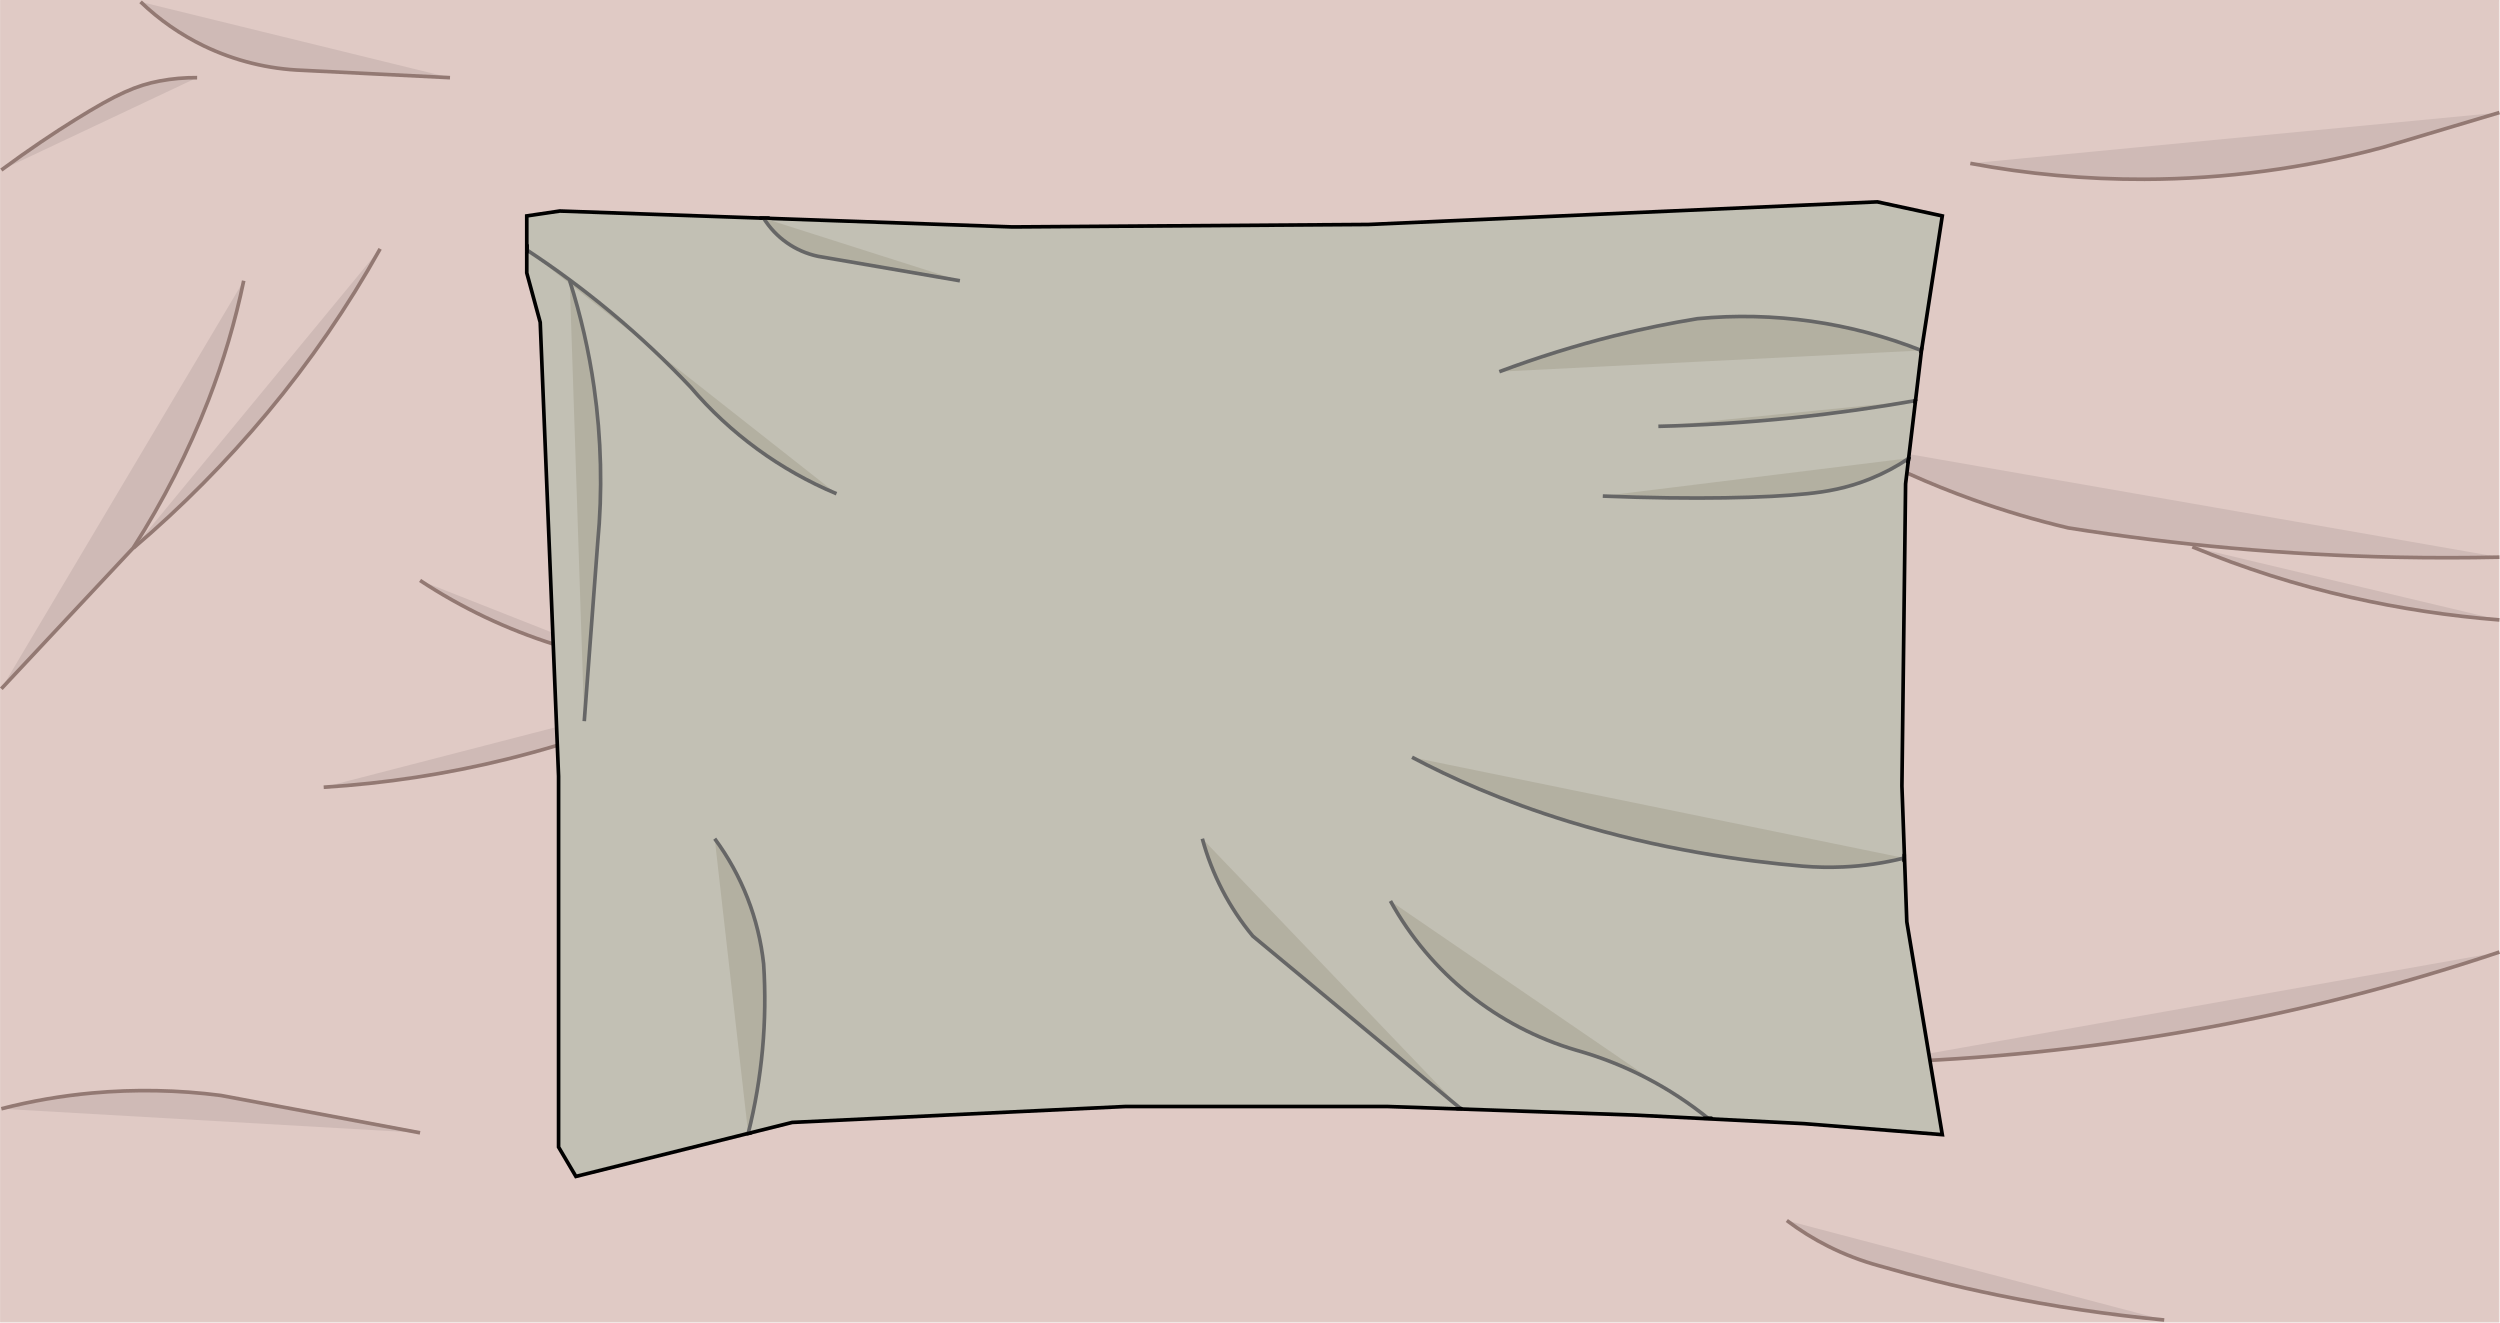
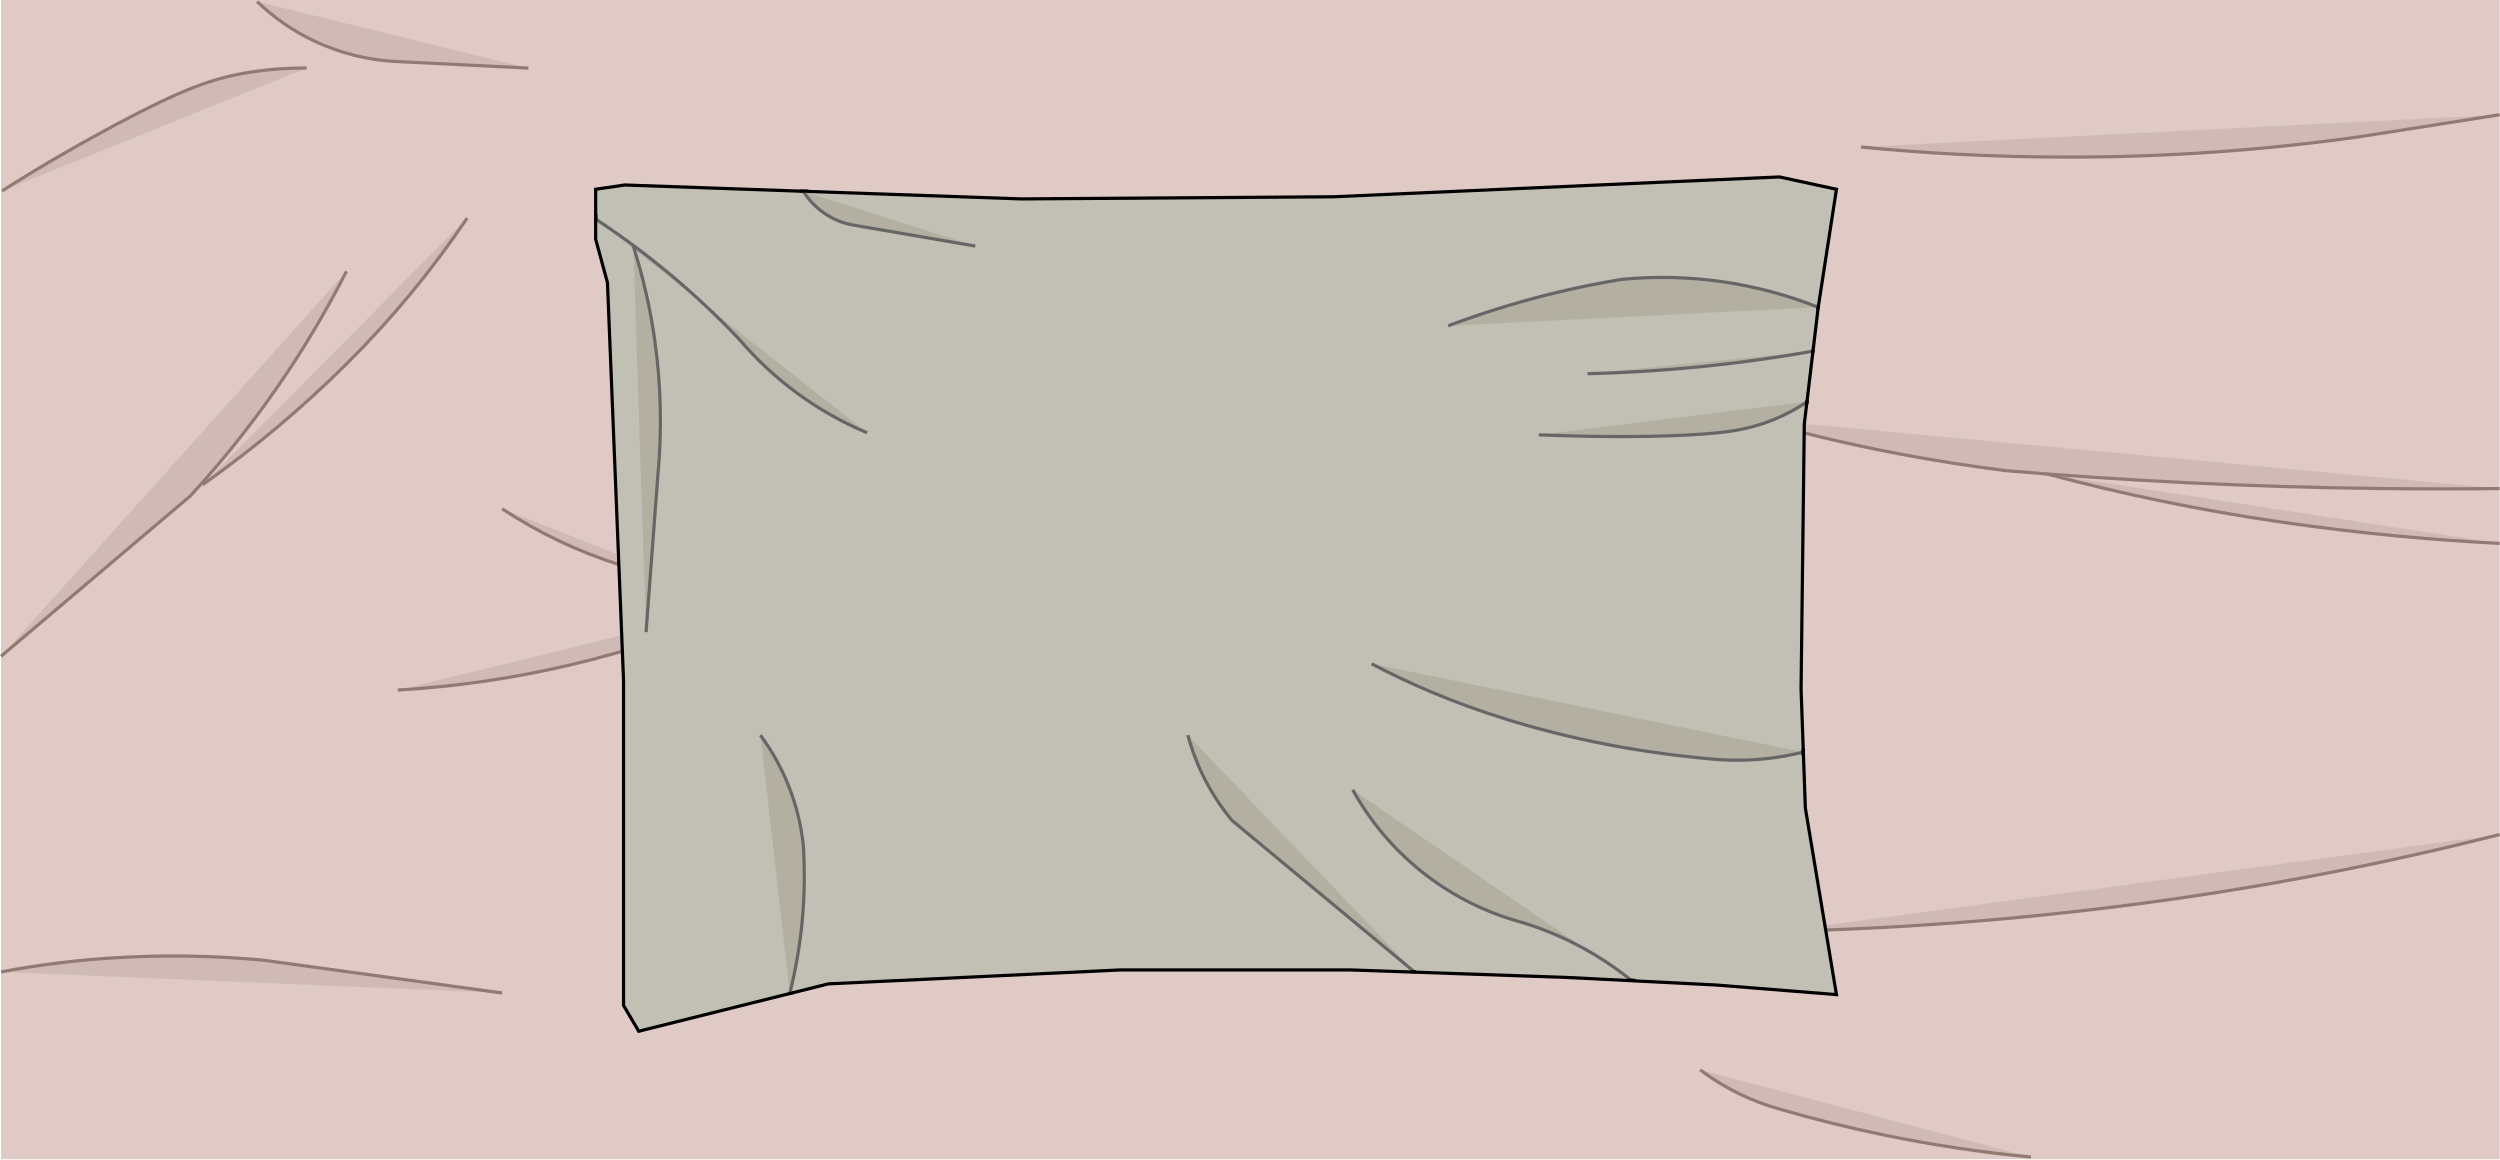
- <svg xmlns="http://www.w3.org/2000/svg" viewBox="0 0 2043.57 1081">
+ <svg xmlns="http://www.w3.org/2000/svg" viewBox="0 0 2331.34 1081">
  <defs>
    <style>.cls-1,.cls-9{fill:none;}.cls-1,.cls-2,.cls-4,.cls-7,.cls-9{stroke:#000;}.cls-1,.cls-2,.cls-3,.cls-4,.cls-5,.cls-6,.cls-7,.cls-8,.cls-9{stroke-miterlimit:10;}.cls-2{fill:#c2bfba;}.cls-3,.cls-4{fill:#f7f4ed;}.cls-3{stroke:#f7f4ed;}.cls-4,.cls-6,.cls-7,.cls-8,.cls-9{stroke-width:3px;}.cls-5{fill:#e0cac5;stroke:#e0cac5;}.cls-6{fill:#cfbab6;stroke:#937973;}.cls-7{fill:#c2c0b4;}.cls-8{fill:#b3b0a1;stroke:#666;}</style>
  </defs>
  <g id="background">
-     <path class="cls-1" d="M160.39,960.69" transform="translate(64.09 1)" />
-     <path class="cls-1" d="M160.39,62.45" transform="translate(64.09 1)" />
-     <path class="cls-1" d="M187.88,119.46" transform="translate(64.09 1)" />
-     <path class="cls-1" d="M188.39,124" transform="translate(64.09 1)" />
-     <path class="cls-1" d="M1271.9,777.23" transform="translate(64.09 1)" />
-     <path class="cls-1" d="M1470.39,764.2" transform="translate(64.09 1)" />
-     <path class="cls-1" d="M1471.59,766.58" transform="translate(64.09 1)" />
-     <path class="cls-1" d="M1844.62,862.54" transform="translate(64.09 1)" />
-     <path class="cls-1" d="M1832.5,870.5" transform="translate(64.09 1)" />
-     <path class="cls-1" d="M1711.5,880.5" transform="translate(64.09 1)" />
-     <path class="cls-1" d="M1695.5,903.5" transform="translate(64.09 1)" />
-     <path class="cls-1" d="M1709.5,887.5" transform="translate(64.09 1)" />
-     <path class="cls-1" d="M1711.5,897.5" transform="translate(64.09 1)" />
-     <path class="cls-1" d="M1710.5,880.5" transform="translate(64.09 1)" />
-     <path class="cls-1" d="M1735.5,890.5" transform="translate(64.09 1)" />
-     <path class="cls-1" d="M1697.5,869.5" transform="translate(64.09 1)" />
-     <path class="cls-1" d="M1767.5,851.5" transform="translate(64.09 1)" />
-     <path class="cls-1" d="M1843.5,868.5" transform="translate(64.09 1)" />
-     <path class="cls-1" d="M1704.5,858.5" transform="translate(64.09 1)" />
-     <path class="cls-1" d="M1677.5,880.5" transform="translate(64.09 1)" />
-     <path class="cls-1" d="M1694.5,868.5" transform="translate(64.09 1)" />
-     <path class="cls-1" d="M1701.5,867.5" transform="translate(64.09 1)" />
-     <path class="cls-1" d="M1009.44,123.11" transform="translate(64.09 1)" />
-     <path class="cls-1" d="M787.5,810.5" transform="translate(64.09 1)" />
-     <path class="cls-2" d="M1827.5,850.5" transform="translate(64.09 1)" />
-     <path class="cls-3" d="M586.5,404.5" transform="translate(64.09 1)" />
-     <path class="cls-4" d="M620.5,684.58" transform="translate(64.09 1)" />
-     <rect class="cls-5" x="0.59" y="0.5" width="2042" height="1080" />
+     <path class="cls-1" d="M160.39,960.69" transform="translate(188.97 1)" />
+     <path class="cls-1" d="M160.39,62.45" transform="translate(188.97 1)" />
+     <path class="cls-1" d="M187.88,119.46" transform="translate(188.97 1)" />
+     <path class="cls-1" d="M188.39,124" transform="translate(188.97 1)" />
+     <path class="cls-1" d="M1271.9,777.23" transform="translate(188.97 1)" />
+     <path class="cls-1" d="M1470.39,764.2" transform="translate(188.97 1)" />
+     <path class="cls-1" d="M1471.59,766.58" transform="translate(188.97 1)" />
+     <path class="cls-1" d="M1844.62,862.54" transform="translate(188.97 1)" />
+     <path class="cls-1" d="M1832.5,870.5" transform="translate(188.97 1)" />
+     <path class="cls-1" d="M1711.5,880.5" transform="translate(188.97 1)" />
+     <path class="cls-1" d="M1695.5,903.5" transform="translate(188.97 1)" />
+     <path class="cls-1" d="M1709.5,887.5" transform="translate(188.97 1)" />
+     <path class="cls-1" d="M1711.5,897.5" transform="translate(188.97 1)" />
+     <path class="cls-1" d="M1710.5,880.5" transform="translate(188.97 1)" />
+     <path class="cls-1" d="M1735.5,890.5" transform="translate(188.97 1)" />
+     <path class="cls-1" d="M1697.5,869.5" transform="translate(188.97 1)" />
+     <path class="cls-1" d="M1767.5,851.5" transform="translate(188.97 1)" />
+     <path class="cls-1" d="M1843.5,868.5" transform="translate(188.97 1)" />
+     <path class="cls-1" d="M1704.5,858.5" transform="translate(188.97 1)" />
+     <path class="cls-1" d="M1677.5,880.5" transform="translate(188.97 1)" />
+     <path class="cls-1" d="M1694.5,868.5" transform="translate(188.97 1)" />
+     <path class="cls-1" d="M1701.5,867.5" transform="translate(188.97 1)" />
+     <path class="cls-1" d="M1009.44,123.11" transform="translate(188.97 1)" />
+     <path class="cls-1" d="M787.5,810.5" transform="translate(188.97 1)" />
+     <path class="cls-2" d="M1827.5,850.5" transform="translate(188.97 1)" />
+     <path class="cls-3" d="M586.5,404.5" transform="translate(188.97 1)" />
+     <path class="cls-4" d="M620.5,684.58" transform="translate(188.97 1)" />
+     <rect class="cls-5" x="1.47" y="0.5" width="2329" height="1080" />
  </g>
  <g id="outline">
-     <path class="cls-6" d="M1979,777.23a1738.25,1738.25,0,0,1-252.91,64.27,1775.28,1775.28,0,0,1-254.5,26" transform="translate(64.09 1)" />
-     <path class="cls-6" d="M279.28,473.48a439.87,439.87,0,0,0,53.22,30A443.89,443.89,0,0,0,447.91,540" transform="translate(64.09 1)" />
-     <path class="cls-6" d="M200.5,642.5a843.06,843.06,0,0,0,150-23,843.53,843.53,0,0,0,160-57.17" transform="translate(64.09 1)" />
-     <path class="cls-6" d="M1979,454.44q-40.71.9-83.78.06a1972.75,1972.75,0,0,1-268.78-24,732.31,732.31,0,0,1-77.6-23,708.22,708.22,0,0,1-102.34-46" transform="translate(64.09 1)" />
-     <path class="cls-7" d="M366.5,175.5v46.57l11,40.43,15,371V936.65l14.17,24L583.5,916.5l272-13h215l201.5,7,138.59,7,113,9-29-174-4-111,3-247,13-109,17-110L1470.39,164,1054.5,182.5l-291,2-203.37-7.15L393.5,171.5Z" transform="translate(64.09 1)" />
-     <path class="cls-8" d="M560.13,177.35A69.24,69.24,0,0,0,604.5,208.5l116.06,20" transform="translate(64.09 1)" />
-     <path class="cls-8" d="M366.18,203.08A759.21,759.21,0,0,1,435.5,254.5a760.9,760.9,0,0,1,65,61,317.45,317.45,0,0,0,119.18,87.08" transform="translate(64.09 1)" />
-     <path class="cls-8" d="M1492.45,700.35a247.37,247.37,0,0,1-50,7.31,259.16,259.16,0,0,1-33-.62c-48.31-4.17-116.61-13.59-191-36.44-54.78-16.82-97.32-36.15-128.3-52.6" transform="translate(64.09 1)" />
-     <path class="cls-8" d="M1501.5,326.5c-31.1,5.51-64.5,10.33-100,14-39,4-75.74,6.17-110,7" transform="translate(64.09 1)" />
-     <path class="cls-8" d="M1496.5,373.5a173.23,173.23,0,0,1-32,17c-19,7.66-35.81,10.46-51.42,12.08-32.22,3.35-91.31,5-167,1.92" transform="translate(64.09 1)" />
-     <path class="cls-8" d="M1332.71,913.57A300.92,300.92,0,0,0,1224.5,857.5a255.7,255.7,0,0,1-152-122" transform="translate(64.09 1)" />
-     <path class="cls-8" d="M1506.5,285.5a393.9,393.9,0,0,0-183-26c-21.36,3.49-44.12,8.05-68,14a875.66,875.66,0,0,0-94,29.33" transform="translate(64.09 1)" />
-     <path class="cls-8" d="M401.61,228.5a538.48,538.48,0,0,1,19.89,87,540.23,540.23,0,0,1,3,127q-5.5,73-11,146" transform="translate(64.09 1)" />
-     <path class="cls-8" d="M547.5,925.5A448.46,448.46,0,0,0,560.13,787a210.16,210.16,0,0,0-40-102.43" transform="translate(64.09 1)" />
-     <path class="cls-8" d="M918.74,684.58A210.48,210.48,0,0,0,960,764.2l170.34,141.38" transform="translate(64.09 1)" />
-     <path class="cls-9" d="M1335.5,792.5" transform="translate(64.09 1)" />
-     <path d="M365.21,199.55v5.72a1.5,1.5,0,1,0,3,0v-5.72a1.5,1.5,0,0,0-3,0Z" transform="translate(64.09 1)" />
-     <path d="M557.63,178.72h6.59a1.5,1.5,0,0,0,0-3h-6.59a1.5,1.5,0,0,0,0,3Z" transform="translate(64.09 1)" />
-     <path d="M547,927.08a13.39,13.39,0,0,0,3.25-.65,1.5,1.5,0,1,0-.8-2.89,11.6,11.6,0,0,1-2.26.53l.4-.05-.59.06a1.54,1.54,0,0,0-1.06.44,1.5,1.5,0,0,0,0,2.12,1.47,1.47,0,0,0,1.06.44Z" transform="translate(64.09 1)" />
-     <path d="M1127.09,906.74a1.5,1.5,0,0,0,0-3,1.5,1.5,0,0,0,0,3Z" transform="translate(64.09 1)" />
-     <path d="M1128.46,906.74h2a1.5,1.5,0,0,0,1.06-.44,1,1,0,0,0,.31-.48,1.06,1.06,0,0,0,.13-.58,1.47,1.47,0,0,0-.44-1.06,1.54,1.54,0,0,0-1.06-.44h-2a1.54,1.54,0,0,0-1.06.44,1.11,1.11,0,0,0-.31.49,1,1,0,0,0-.13.57,1.46,1.46,0,0,0,.44,1.06,1.54,1.54,0,0,0,1.06.44Z" transform="translate(64.09 1)" />
-     <path d="M1328.72,914.59h6.14a1.5,1.5,0,0,0,0-3h-6.14a1.5,1.5,0,0,0,0,3Z" transform="translate(64.09 1)" />
-     <path d="M1491,697.73l-.17,4.95a1.5,1.5,0,0,0,3,0l.17-4.95a1.5,1.5,0,0,0-1.5-1.5,1.54,1.54,0,0,0-1.5,1.5Z" transform="translate(64.09 1)" />
-     <path d="M1501.74,327.61a1.5,1.5,0,0,0,0-3,1.5,1.5,0,0,0,0,3Z" transform="translate(64.09 1)" />
-     <path d="M1501.47,329.19a1.5,1.5,0,0,0,0-3,1.5,1.5,0,0,0,0,3Z" transform="translate(64.09 1)" />
-     <path d="M1496.12,374.83a1.5,1.5,0,0,0,0-3,1.5,1.5,0,0,0,0,3Z" transform="translate(64.09 1)" />
-     <path d="M1495.88,376.54a1.5,1.5,0,0,0,0-3,1.5,1.5,0,0,0,0,3Z" transform="translate(64.09 1)" />
-     <path d="M1495.63,378.13a1.5,1.5,0,0,0,0-3,1.5,1.5,0,0,0,0,3Z" transform="translate(64.09 1)" />
-     <path d="M1497,377l.61-3.28a1.62,1.62,0,0,0-.15-1.16,1.52,1.52,0,0,0-.9-.69,1.54,1.54,0,0,0-1.15.15,1.51,1.51,0,0,0-.69.9l-.61,3.28a1.62,1.62,0,0,0,.15,1.16,1.56,1.56,0,0,0,.9.69,1.54,1.54,0,0,0,1.15-.16,1.47,1.47,0,0,0,.69-.89Z" transform="translate(64.09 1)" />
-     <path d="M1500,326l-.2,2a1.06,1.06,0,0,0,.13.58,1.36,1.36,0,0,0,.79.79,1.06,1.06,0,0,0,.58.13,1.5,1.5,0,0,0,1.06-.44l.23-.3a1.45,1.45,0,0,0,.21-.76l.2-2a1.06,1.06,0,0,0-.13-.58,1.36,1.36,0,0,0-.79-.79,1.06,1.06,0,0,0-.58-.13,1.46,1.46,0,0,0-1.06.44l-.23.3a1.45,1.45,0,0,0-.21.76Z" transform="translate(64.09 1)" />
-     <path d="M1505.33,283.23c-.14,1-.33,2.1-.55,3.14a1.5,1.5,0,0,0,1,1.85,1.54,1.54,0,0,0,1.15-.16,1.47,1.47,0,0,0,.69-.89c.23-1,.41-2.09.56-3.14a1.73,1.73,0,0,0-.16-1.16,1.5,1.5,0,0,0-2-.54,1.45,1.45,0,0,0-.69.9Z" transform="translate(64.09 1)" />
-     <path class="cls-6" d="M50.81.5a201.35,201.35,0,0,0,51.69,36,202.7,202.7,0,0,0,81,20l120.26,6" transform="translate(64.09 1)" />
-     <path class="cls-6" d="M-63,138c22.94-17,43.61-30.69,60.19-41,34.46-21.48,50.43-28.23,69.27-31.8a158.13,158.13,0,0,1,30.59-2.72" transform="translate(64.09 1)" />
-     <path class="cls-6" d="M-63,562,44.77,446.91a680.44,680.44,0,0,0,61.58-121,617.65,617.65,0,0,0,28.78-97.43" transform="translate(64.09 1)" />
-     <path class="cls-6" d="M246.64,202.41a874.46,874.46,0,0,1-92.17,134A916.7,916.7,0,0,1,45,447" transform="translate(64.09 1)" />
-     <path class="cls-6" d="M-63,905.33a466.79,466.79,0,0,1,74.15-12.86,480.26,480.26,0,0,1,105.4,2L279.28,925" transform="translate(64.09 1)" />
-     <path class="cls-6" d="M1979,91l-95.53,28.54a758,758,0,0,1-194.54,26,759.07,759.07,0,0,1-142.43-13" transform="translate(64.09 1)" />
-     <path class="cls-6" d="M1728,446a790.71,790.71,0,0,0,129.76,41.35A848.54,848.54,0,0,0,1979,505.74" transform="translate(64.09 1)" />
-     <path class="cls-6" d="M1705,1078a1271.35,1271.35,0,0,1-136.22-20.37c-34.74-7.15-67.14-15.33-97.07-24a224.06,224.06,0,0,1-41.15-15.79,221,221,0,0,1-34.06-21.15" transform="translate(64.09 1)" />
+     <path class="cls-6" d="M2142,777.23a2913.19,2913.19,0,0,1-334.15,64.27,3077.72,3077.72,0,0,1-336.26,26" transform="translate(188.97 1)" />
+     <path class="cls-6" d="M279.28,473.48a439.87,439.87,0,0,0,53.22,30A443.89,443.89,0,0,0,447.91,540" transform="translate(188.97 1)" />
+     <path class="cls-6" d="M182,642.5a943,943,0,0,0,159-23,929.13,929.13,0,0,0,169.52-57.17" transform="translate(188.97 1)" />
+     <path class="cls-6" d="M2142,454.59q-53.17.62-109.43,0c-127.74-1.4-245.3-7.75-351-16.68-31.09-3.93-65.22-9.1-101.35-16-52.36-10-97-21.24-133.67-32" transform="translate(188.97 1)" />
+     <path class="cls-7" d="M366.5,175.5v46.57l11,40.43,15,371V936.65l14.17,24L583.5,916.5l272-13h215l201.5,7,138.59,7,113,9-29-174-4-111,3-247,13-109,17-110L1470.39,164,1054.5,182.5l-291,2-203.37-7.15L393.5,171.5Z" transform="translate(188.97 1)" />
+     <path class="cls-8" d="M560.13,177.35A69.24,69.24,0,0,0,604.5,208.5l116.06,20" transform="translate(188.97 1)" />
+     <path class="cls-8" d="M366.18,203.08A759.21,759.21,0,0,1,435.5,254.5a760.9,760.9,0,0,1,65,61,317.45,317.45,0,0,0,119.18,87.08" transform="translate(188.97 1)" />
+     <path class="cls-8" d="M1492.45,700.35a247.37,247.37,0,0,1-50,7.31,259.16,259.16,0,0,1-33-.62c-48.31-4.17-116.61-13.59-191-36.44-54.78-16.82-97.32-36.15-128.3-52.6" transform="translate(188.97 1)" />
+     <path class="cls-8" d="M1501.5,326.5c-31.1,5.51-64.5,10.33-100,14-39,4-75.74,6.17-110,7" transform="translate(188.97 1)" />
+     <path class="cls-8" d="M1496.5,373.5a173.23,173.23,0,0,1-32,17c-19,7.66-35.81,10.46-51.42,12.08-32.22,3.35-91.31,5-167,1.92" transform="translate(188.97 1)" />
+     <path class="cls-8" d="M1332.71,913.57A300.92,300.92,0,0,0,1224.5,857.5a255.7,255.7,0,0,1-152-122" transform="translate(188.97 1)" />
+     <path class="cls-8" d="M1506.5,285.5a393.9,393.9,0,0,0-183-26c-21.36,3.49-44.12,8.05-68,14a875.66,875.66,0,0,0-94,29.33" transform="translate(188.97 1)" />
+     <path class="cls-8" d="M401.61,228.5a538.48,538.48,0,0,1,19.89,87,540.23,540.23,0,0,1,3,127q-5.5,73-11,146" transform="translate(188.97 1)" />
+     <path class="cls-8" d="M547.5,925.5A448.46,448.46,0,0,0,560.13,787a210.16,210.16,0,0,0-40-102.43" transform="translate(188.97 1)" />
+     <path class="cls-8" d="M918.74,684.58A210.48,210.48,0,0,0,960,764.2l170.34,141.38" transform="translate(188.97 1)" />
+     <path class="cls-9" d="M1335.5,792.5" transform="translate(188.97 1)" />
+     <path d="M365.21,199.55v5.72a1.5,1.5,0,1,0,3,0v-5.72a1.5,1.5,0,0,0-3,0Z" transform="translate(188.97 1)" />
+     <path d="M557.63,178.72h6.59a1.5,1.5,0,0,0,0-3h-6.59a1.5,1.5,0,0,0,0,3Z" transform="translate(188.97 1)" />
+     <path d="M547,927.08a13.39,13.39,0,0,0,3.25-.65,1.5,1.5,0,1,0-.8-2.89,11.6,11.6,0,0,1-2.26.53l.4-.05-.59.06a1.54,1.54,0,0,0-1.06.44,1.5,1.5,0,0,0,0,2.12,1.47,1.47,0,0,0,1.06.44Z" transform="translate(188.97 1)" />
+     <path d="M1127.09,906.74a1.5,1.5,0,0,0,0-3,1.5,1.5,0,0,0,0,3Z" transform="translate(188.97 1)" />
+     <path d="M1128.46,906.74h2a1.5,1.5,0,0,0,1.06-.44,1,1,0,0,0,.31-.48,1.06,1.06,0,0,0,.13-.58,1.47,1.47,0,0,0-.44-1.06,1.54,1.54,0,0,0-1.06-.44h-2a1.54,1.54,0,0,0-1.06.44,1.11,1.11,0,0,0-.31.49,1,1,0,0,0-.13.57,1.46,1.46,0,0,0,.44,1.06,1.54,1.54,0,0,0,1.06.44Z" transform="translate(188.97 1)" />
+     <path d="M1328.72,914.59h6.14a1.5,1.5,0,0,0,0-3h-6.14a1.5,1.5,0,0,0,0,3Z" transform="translate(188.97 1)" />
+     <path d="M1491,697.73l-.17,4.95a1.5,1.5,0,0,0,3,0l.17-4.95a1.5,1.5,0,0,0-1.5-1.5,1.54,1.54,0,0,0-1.5,1.5Z" transform="translate(188.97 1)" />
+     <path d="M1501.74,327.61a1.5,1.5,0,0,0,0-3,1.5,1.5,0,0,0,0,3Z" transform="translate(188.97 1)" />
+     <path d="M1501.47,329.19a1.5,1.5,0,0,0,0-3,1.5,1.5,0,0,0,0,3Z" transform="translate(188.97 1)" />
+     <path d="M1496.12,374.83a1.5,1.5,0,0,0,0-3,1.5,1.5,0,0,0,0,3Z" transform="translate(188.97 1)" />
+     <path d="M1495.88,376.54a1.5,1.5,0,0,0,0-3,1.5,1.5,0,0,0,0,3Z" transform="translate(188.97 1)" />
+     <path d="M1495.63,378.13a1.5,1.5,0,0,0,0-3,1.5,1.5,0,0,0,0,3Z" transform="translate(188.97 1)" />
+     <path d="M1497,377l.61-3.28a1.62,1.62,0,0,0-.15-1.16,1.52,1.52,0,0,0-.9-.69,1.54,1.54,0,0,0-1.15.15,1.51,1.51,0,0,0-.69.9l-.61,3.28a1.62,1.62,0,0,0,.15,1.16,1.56,1.56,0,0,0,.9.69,1.54,1.54,0,0,0,1.15-.16,1.47,1.47,0,0,0,.69-.89Z" transform="translate(188.97 1)" />
+     <path d="M1500,326l-.2,2a1.06,1.06,0,0,0,.13.58,1.36,1.36,0,0,0,.79.79,1.06,1.06,0,0,0,.58.13,1.5,1.5,0,0,0,1.06-.44l.23-.3a1.45,1.45,0,0,0,.21-.76l.2-2a1.06,1.06,0,0,0-.13-.58,1.36,1.36,0,0,0-.79-.79,1.06,1.06,0,0,0-.58-.13,1.46,1.46,0,0,0-1.06.44l-.23.3a1.45,1.45,0,0,0-.21.76Z" transform="translate(188.97 1)" />
+     <path d="M1505.33,283.23c-.14,1-.33,2.1-.55,3.14a1.5,1.5,0,0,0,1,1.85,1.54,1.54,0,0,0,1.15-.16,1.47,1.47,0,0,0,.69-.89c.23-1,.41-2.09.56-3.14a1.73,1.73,0,0,0-.16-1.16,1.5,1.5,0,0,0-2-.54,1.45,1.45,0,0,0-.69.9Z" transform="translate(188.97 1)" />
+     <path class="cls-6" d="M50.81.5a201.35,201.35,0,0,0,51.69,36,202.7,202.7,0,0,0,81,20l120.26,6" transform="translate(188.97 1)" />
+     <path class="cls-6" d="M-187,177c40.71-25.85,77.41-46.53,106.83-62.21C-19,82.22,9.32,72,42.76,66.57a326.41,326.41,0,0,1,54.29-4.11" transform="translate(188.97 1)" />
+     <path class="cls-6" d="M-188,611-11.5,461.5a937.54,937.54,0,0,0,93-119A937.28,937.28,0,0,0,134.13,252" transform="translate(188.97 1)" />
+     <path class="cls-6" d="M246.64,202.41A902.29,902.29,0,0,1,133.9,338.64,1046.66,1046.66,0,0,1,0,451" transform="translate(188.97 1)" />
+     <path class="cls-6" d="M-188,905.33A851.28,851.28,0,0,1-86.77,892.47a893.5,893.5,0,0,1,143.89,2L279.28,925" transform="translate(188.97 1)" />
+     <path class="cls-6" d="M2142,106l-131.54,20.67a1937,1937,0,0,1-267.85,18.83c-76.63.13-143.07-4.18-196.11-9.41" transform="translate(188.97 1)" />
+     <path class="cls-6" d="M1720,441a1893.27,1893.27,0,0,0,218.16,44.81c76.41,11.19,145.83,17,203.84,19.93" transform="translate(188.97 1)" />
+     <path class="cls-6" d="M1705,1078a1271.35,1271.35,0,0,1-136.22-20.37c-34.74-7.15-67.14-15.33-97.07-24a224.06,224.06,0,0,1-41.15-15.79,221,221,0,0,1-34.06-21.15" transform="translate(188.97 1)" />
  </g>
</svg>
